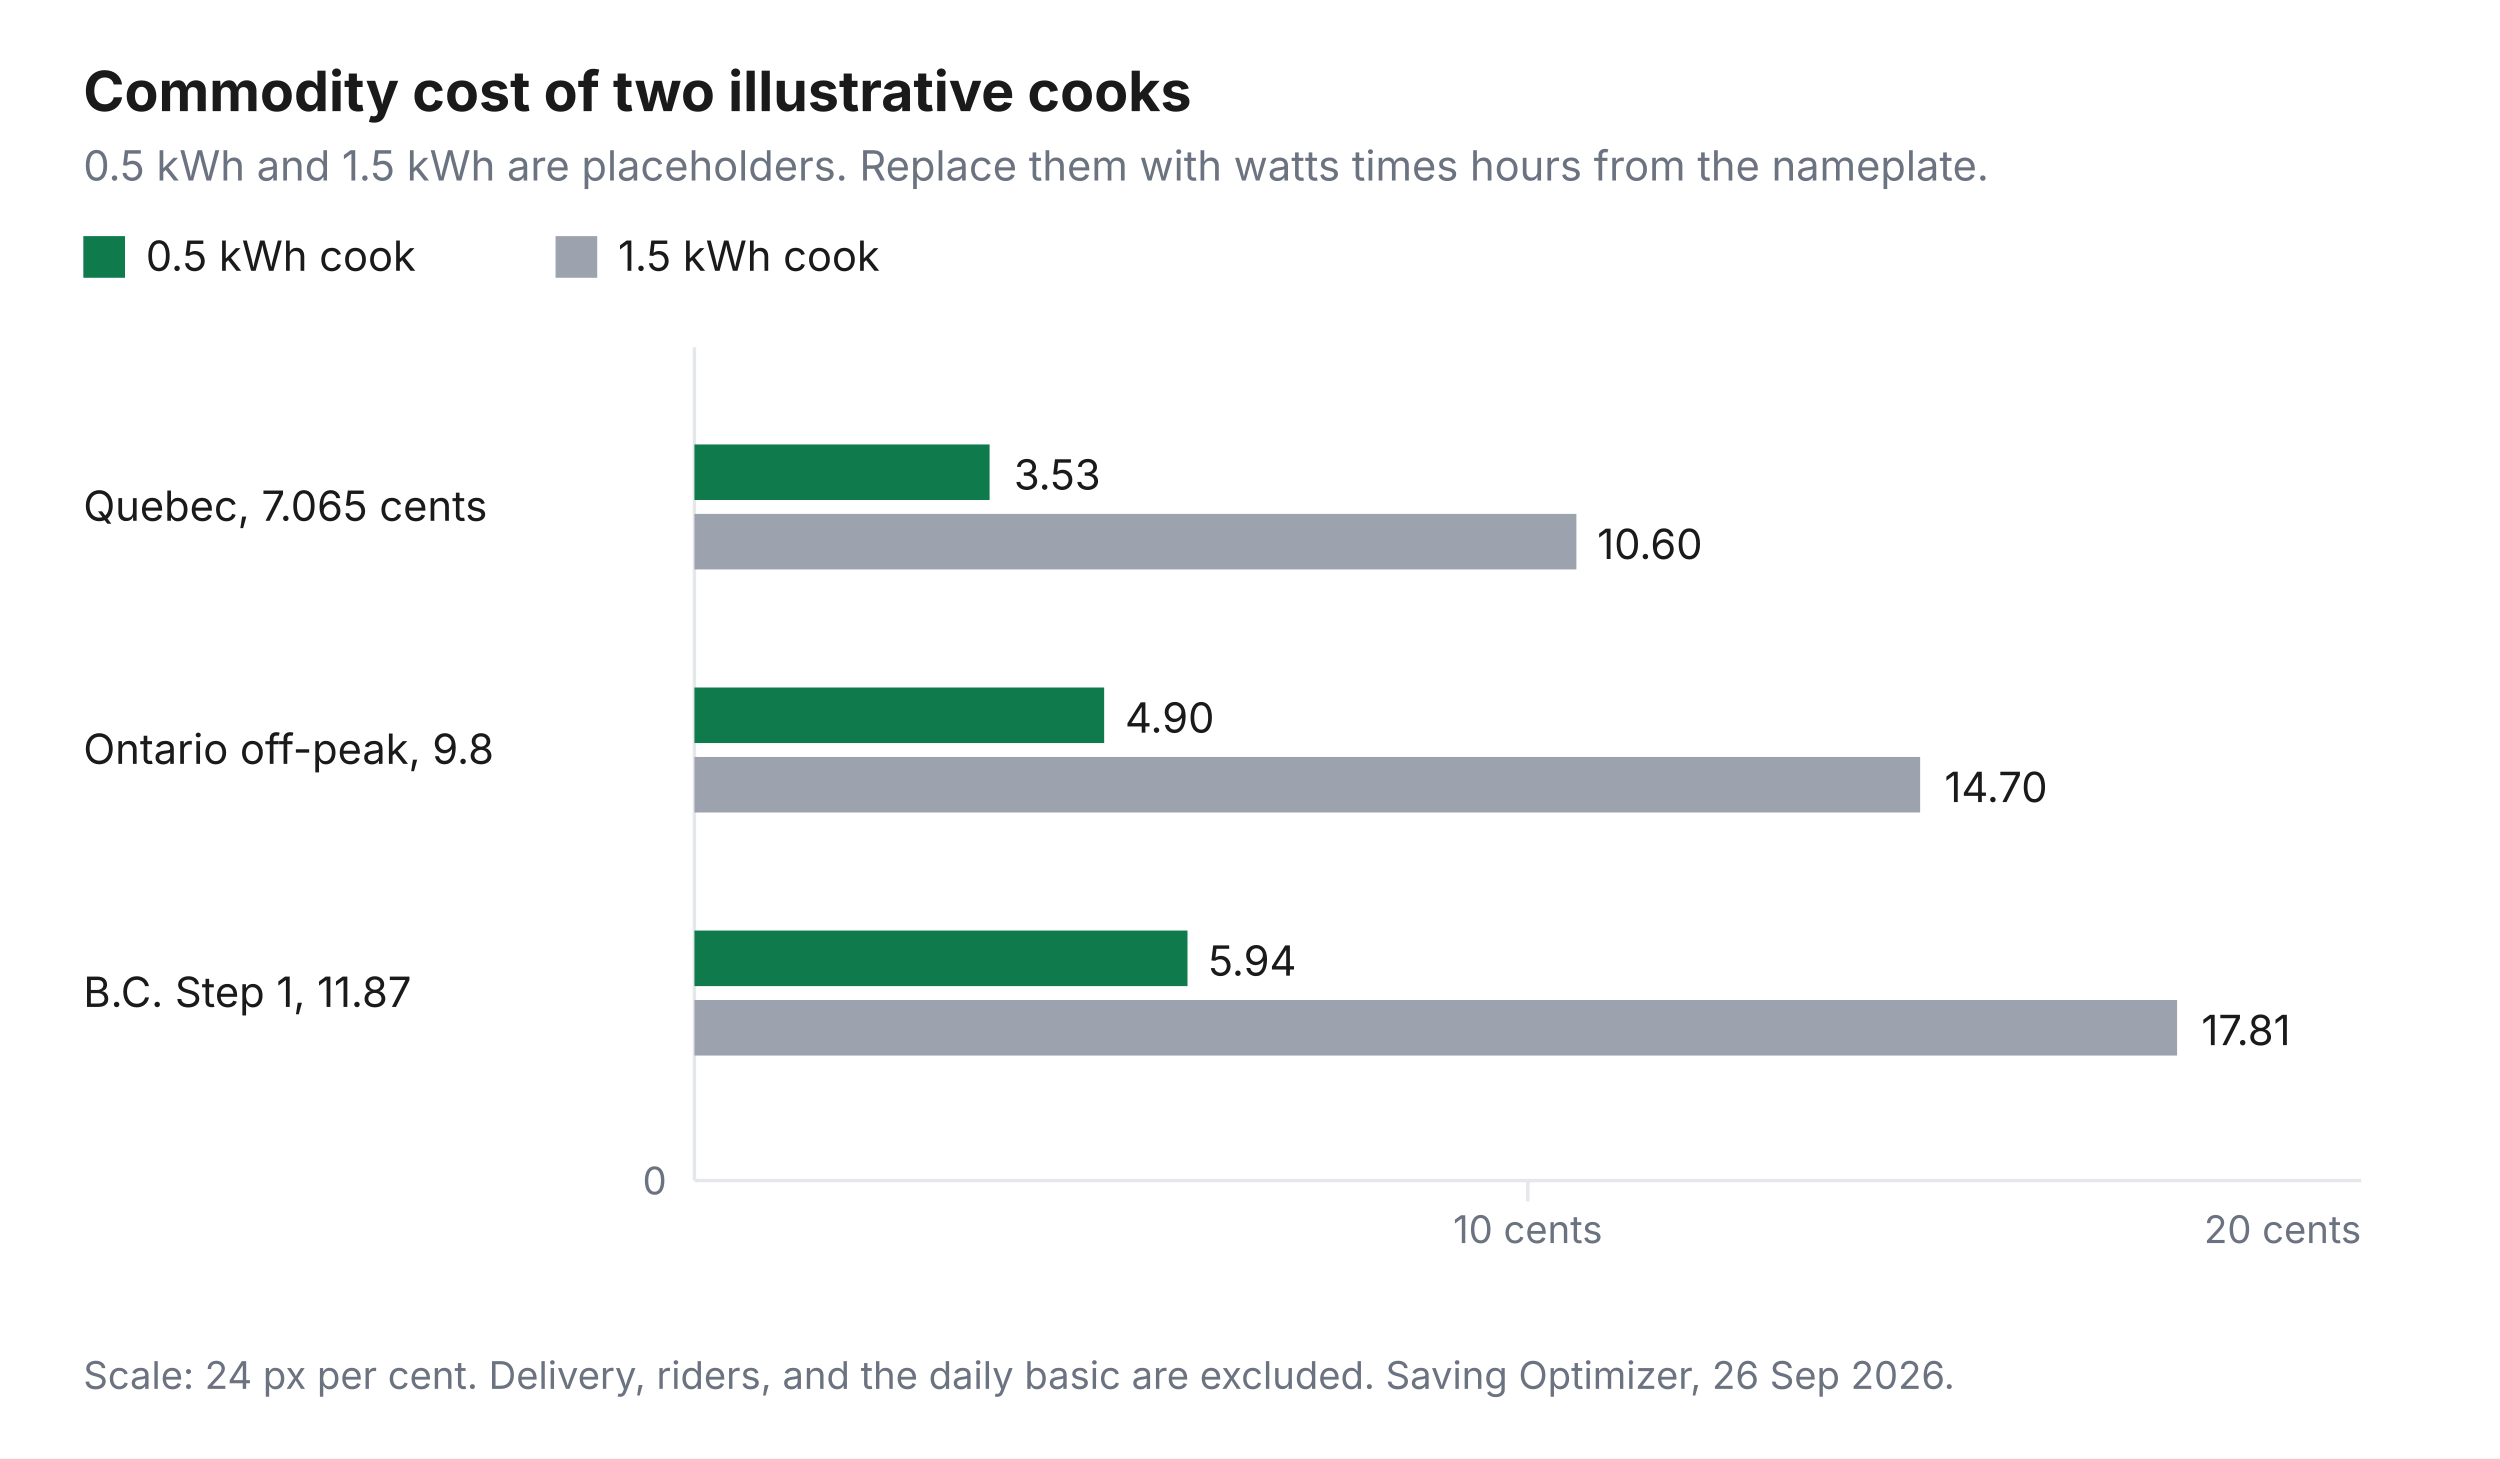
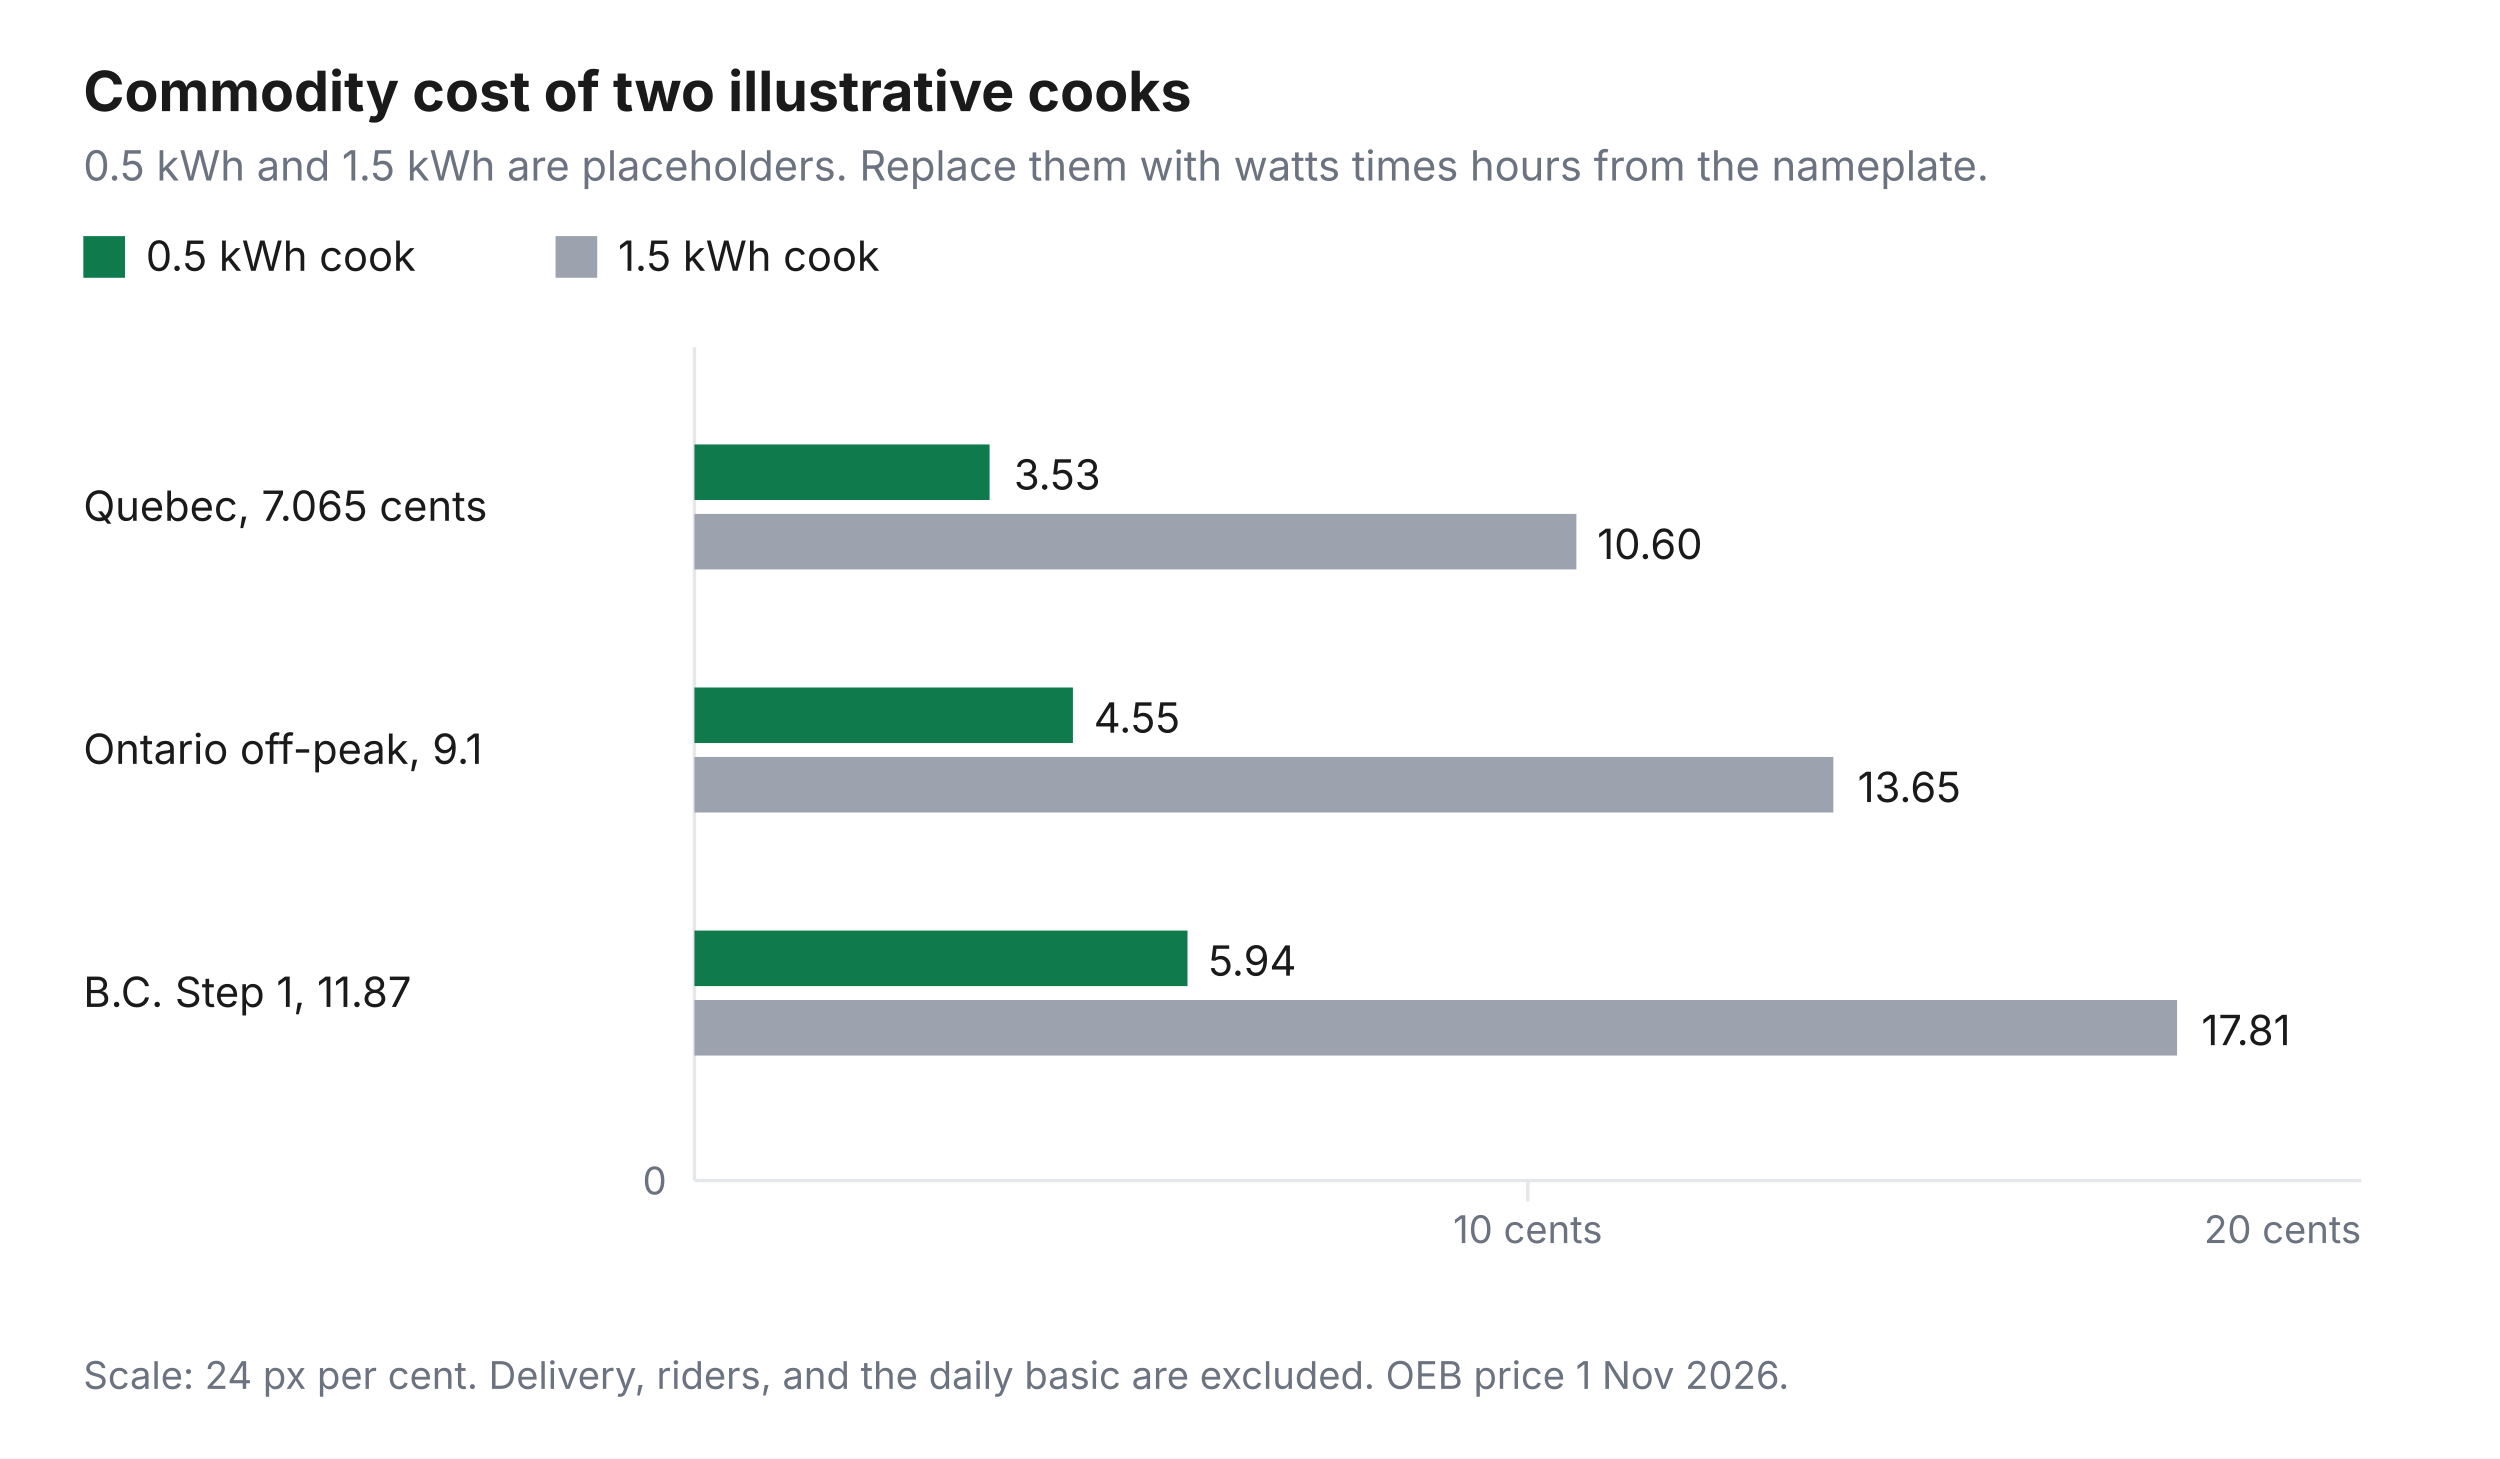
<svg xmlns="http://www.w3.org/2000/svg" viewBox="0 0 720 420" role="img">
  <rect width="720" height="420" fill="#FFFFFF" />
  <text x="24" y="32" font-family="Inter, Arial, sans-serif" font-size="16" font-weight="700" fill="#1A1A1A">Commodity cost of two illustrative cooks</text>
  <text x="24" y="52" font-family="Inter, Arial, sans-serif" font-size="12" fill="#6B7280">0.5 kWh and 1.5 kWh are placeholders. Replace them with watts times hours from the nameplate.</text>
  <g font-family="Inter, Arial, sans-serif" font-size="12">
    <rect x="24" y="68" width="12" height="12" fill="#0F7A4B" />
    <text x="42" y="78" fill="#1A1A1A">0.5 kWh cook</text>
    <rect x="160" y="68" width="12" height="12" fill="#9CA3AF" />
    <text x="178" y="78" fill="#1A1A1A">1.5 kWh cook</text>
  </g>
  <line x1="200" y1="100" x2="200" y2="340" stroke="#E5E7EB" />
  <line x1="200" y1="340" x2="680" y2="340" stroke="#E5E7EB" />
  <g font-family="Inter, Arial, sans-serif" font-size="11" fill="#6B7280">
    <text x="192" y="344" text-anchor="end">0</text>
    <text x="440" y="358" text-anchor="middle">10 cents</text>
    <text x="680" y="358" text-anchor="end">20 cents</text>
    <line x1="440" y1="340" x2="440" y2="346" stroke="#E5E7EB" />
  </g>
  <g font-family="Inter, Arial, sans-serif" font-size="12" fill="#1A1A1A">
    <text x="24" y="150">Quebec, 7.065 cents</text>
    <rect x="200" y="128" width="85" height="16" fill="#0F7A4B" />
    <text x="292" y="141">3.53</text>
    <rect x="200" y="148" width="254" height="16" fill="#9CA3AF" />
    <text x="460" y="161">10.60</text>
-     <text x="24" y="220">Ontario off-peak, 9.8</text>
-     <rect x="200" y="198" width="118" height="16" fill="#0F7A4B" />
-     <text x="324" y="211">4.90</text>
-     <rect x="200" y="218" width="353" height="16" fill="#9CA3AF" />
-     <text x="560" y="231">14.70</text>
+     <text x="24" y="220">Ontario off-peak, 9.1</text>
+     <rect x="200" y="198" width="109" height="16" fill="#0F7A4B" />
+     <text x="315" y="211">4.55</text>
+     <rect x="200" y="218" width="328" height="16" fill="#9CA3AF" />
+     <text x="535" y="231">13.65</text>
    <text x="24" y="290">B.C. Step 1, 11.87</text>
    <rect x="200" y="268" width="142" height="16" fill="#0F7A4B" />
    <text x="348" y="281">5.94</text>
    <rect x="200" y="288" width="427" height="16" fill="#9CA3AF" />
    <text x="634" y="301">17.81</text>
  </g>
-   <text x="24" y="400" font-family="Inter, Arial, sans-serif" font-size="11" fill="#6B7280">Scale: 24 px per cent. Delivery, riders, and the daily basic are excluded. Saving Optimizer, 26 Sep 2026.</text>
+   <text x="24" y="400" font-family="Inter, Arial, sans-serif" font-size="11" fill="#6B7280">Scale: 24 px per cent. Delivery, riders, and the daily basic are excluded. OEB price 1 Nov 2026.</text>
</svg>
